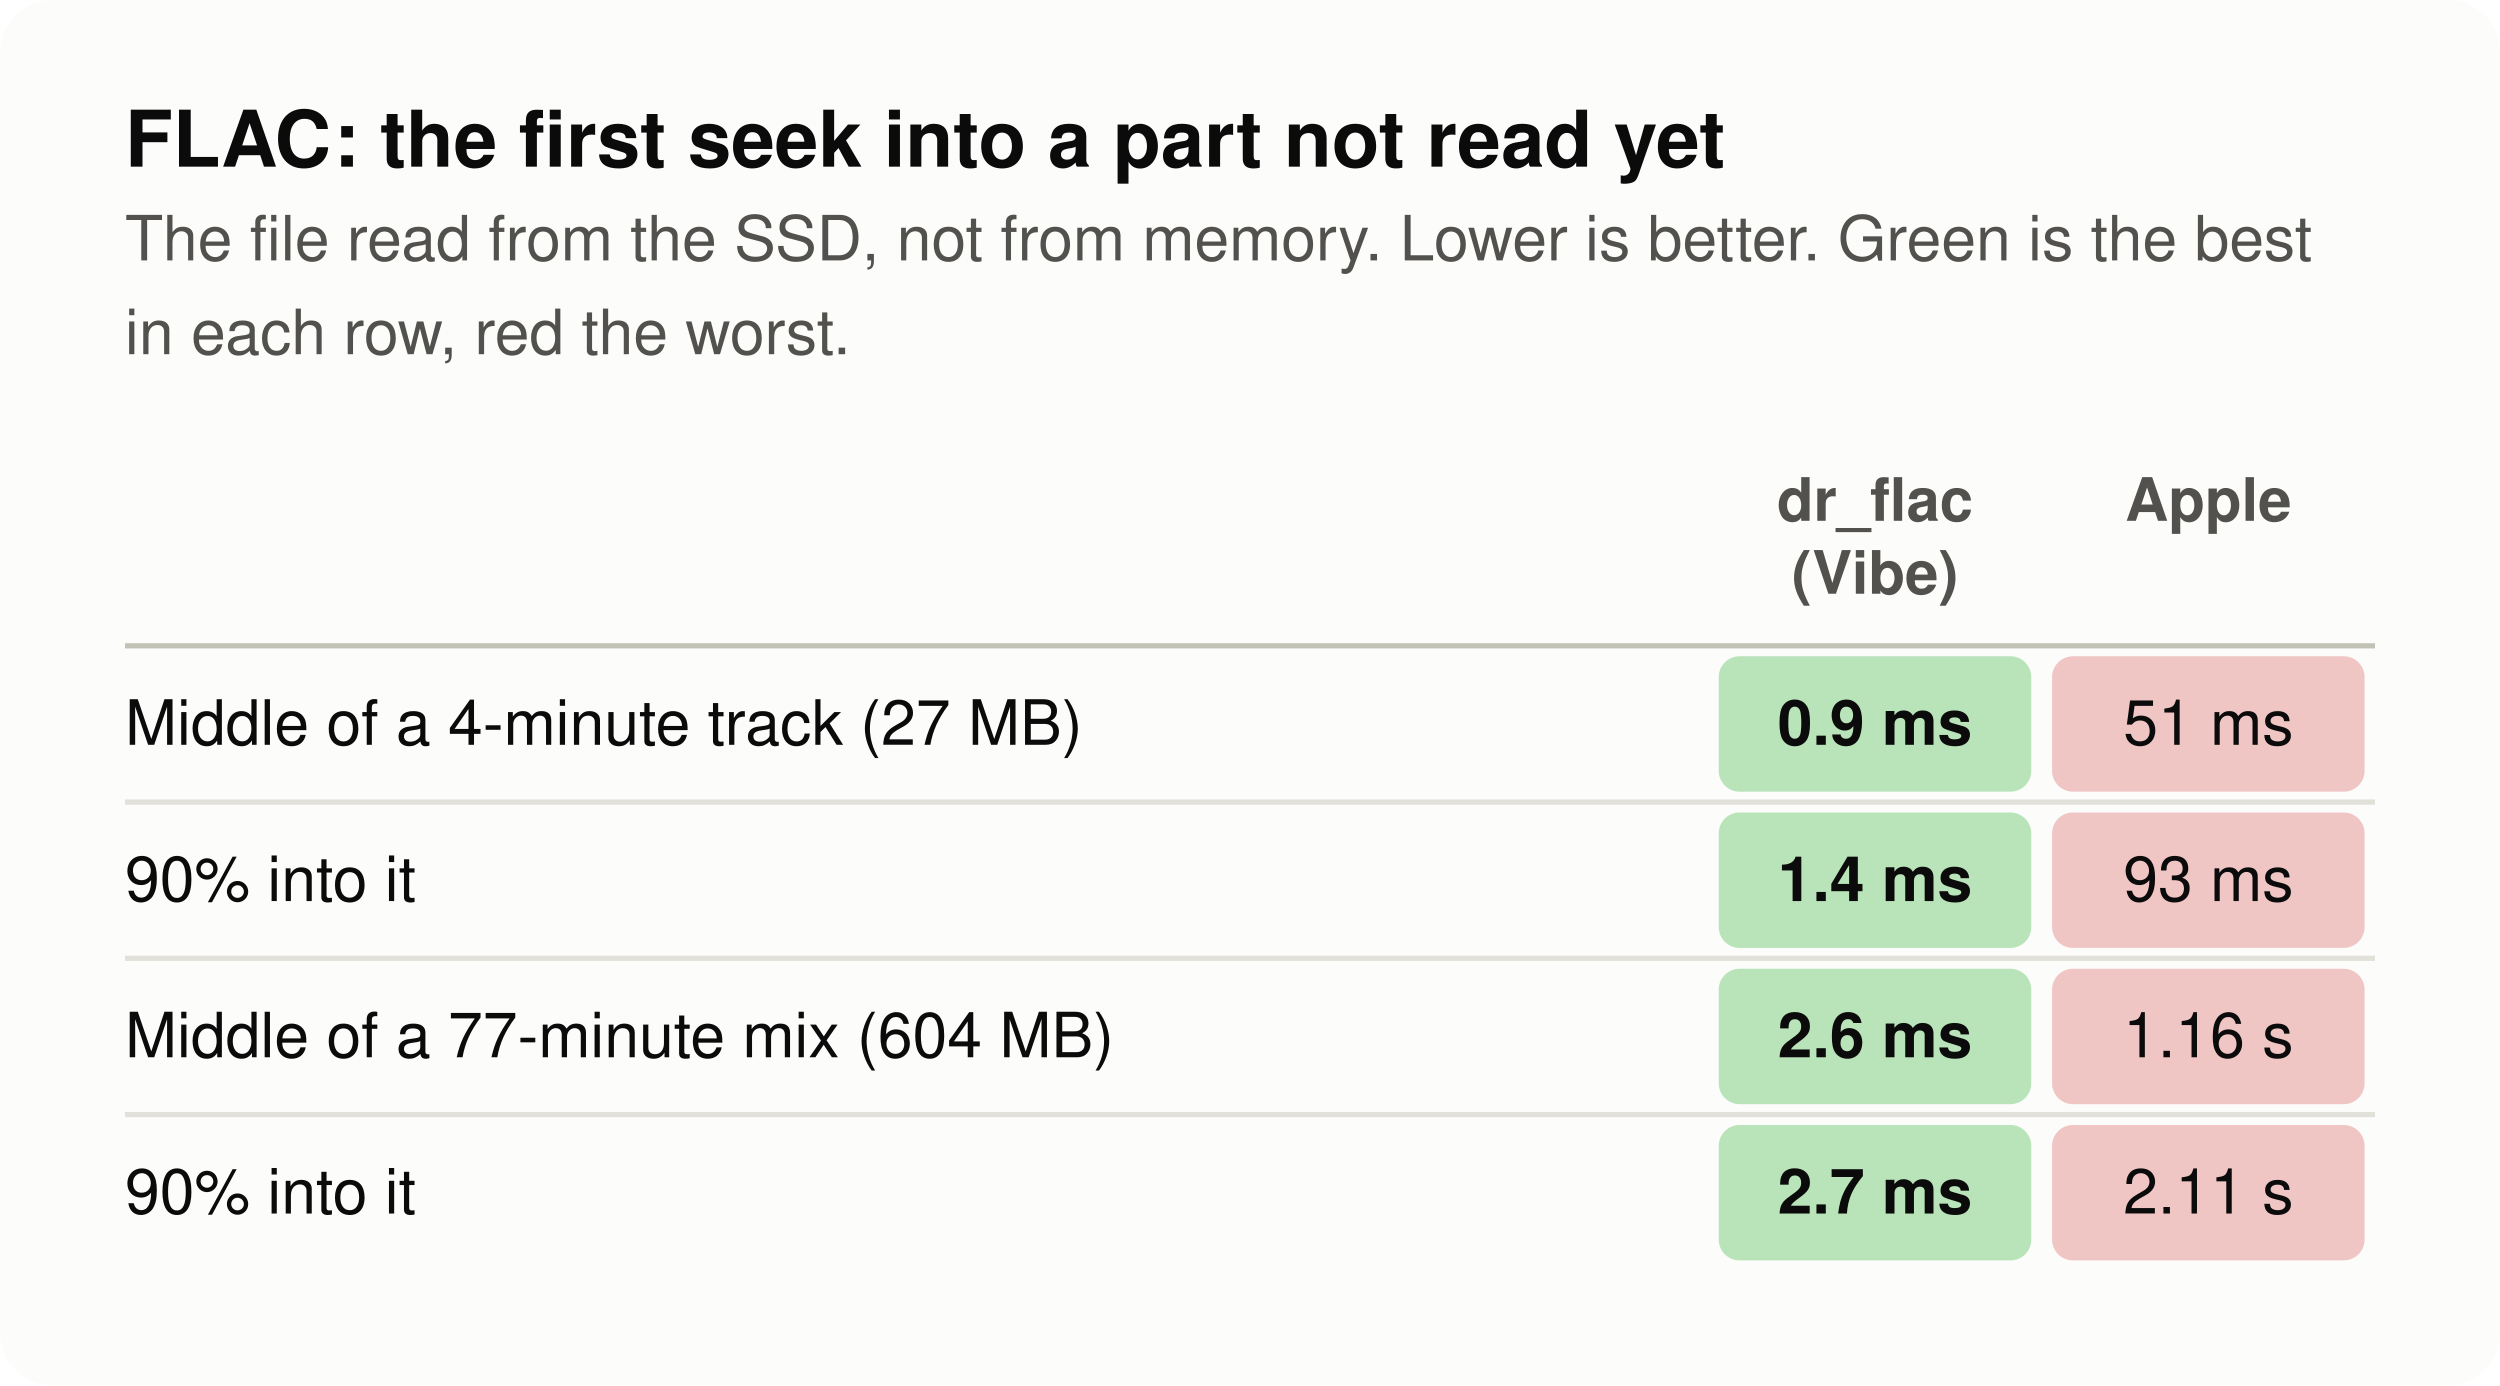
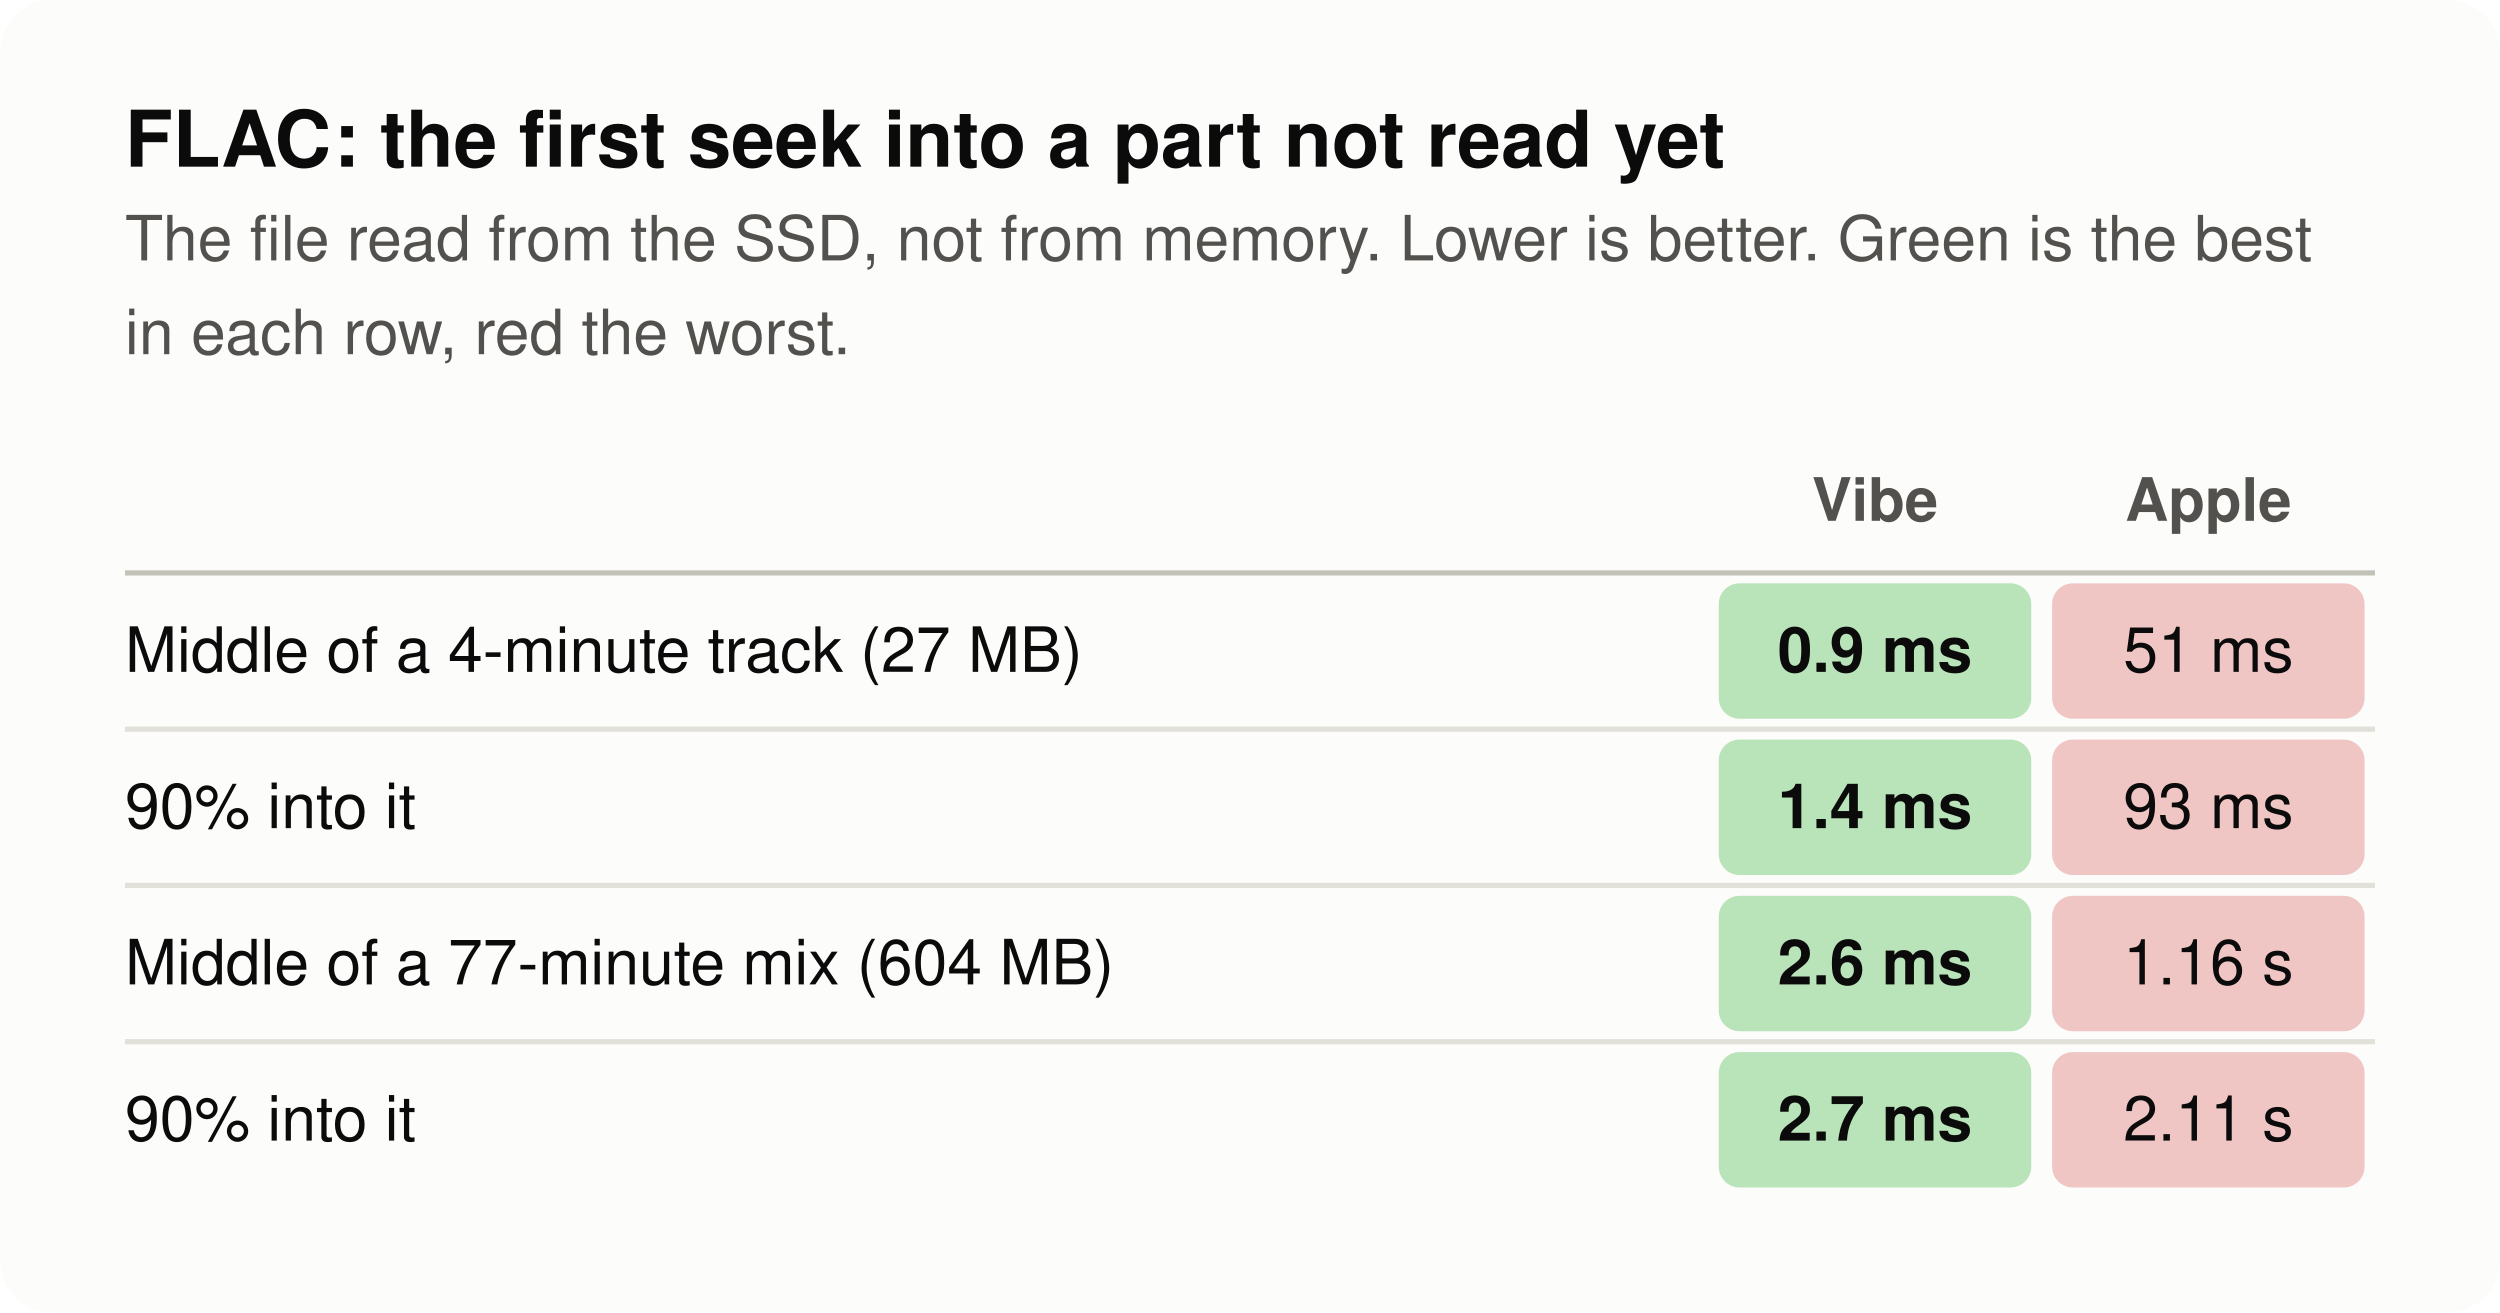
- <svg xmlns="http://www.w3.org/2000/svg" viewBox="0 0 480 266" width="480" height="266" font-family="-apple-system,BlinkMacSystemFont,'Segoe UI',Helvetica,Arial,sans-serif" role="img" aria-label="FLAC: the first seek into a part not read yet">
+ <svg xmlns="http://www.w3.org/2000/svg" viewBox="0 0 480 252" width="480" height="252" font-family="-apple-system,BlinkMacSystemFont,'Segoe UI',Helvetica,Arial,sans-serif" role="img" aria-label="FLAC: the first seek into a part not read yet">
  <style>.bg{fill:#fcfcfb}.t{fill:#0b0b0b}.m{fill:#52514e}.q{fill:#898781}.box{fill:#f0efec}.g{stroke:#e1e0d9}.a{stroke:#c3c2b7}.k{stroke:#b9b8b2}.ring{stroke:#fcfcfb}.good1{fill:#ebf6ea}.bad1{fill:#f9eeee}.good2{fill:#ddf0dc}.bad2{fill:#f6e3e2}.good3{fill:#cceacb}.bad3{fill:#f3d5d5}.good4{fill:#b9e3b8}.bad4{fill:#f0c6c5}@media (prefers-color-scheme:dark){.bg{fill:#1a1a19}.t{fill:#f0efec}.m{fill:#c3c2b7}.q{fill:#898781}.box{fill:#262624}.g{stroke:#2c2c2a}.a{stroke:#383835}.k{stroke:#55554f}.ring{stroke:#1a1a19}.good1{fill:#182a17}.bad1{fill:#301e1d}.good2{fill:#173417}.bad2{fill:#3d201f}.good3{fill:#163f15}.bad3{fill:#4b2322}.good4{fill:#154b14}.bad4{fill:#5c2625}}text{font-variant-numeric:tabular-nums}.ln{fill:none;stroke-linejoin:round;stroke-linecap:round}rect.s0,rect.s1,rect.s2,rect.s3,rect.s4,rect.s5,rect.s6,rect.s7,rect.sg{stroke:none}</style>
-   <rect class="bg" width="480" height="266" rx="10" />
+   <rect class="bg" width="480" height="252" rx="10" />
  <text class="t" x="24.0" y="32.0" font-size="15" text-anchor="start" font-weight="600">FLAC: the first seek into a part not read yet</text>
  <text class="m" x="24.0" y="50.0" font-size="12" text-anchor="start">The file read from the SSD, not from memory. Lower is better. Green is the best</text>
  <text class="m" x="24.0" y="68.0" font-size="12" text-anchor="start">in each row, red the worst.</text>
-   <text class="m" x="360.0" y="100.0" font-size="11.5" text-anchor="middle" font-weight="600">dr_flac</text>
-   <text class="m" x="360.0" y="114.0" font-size="11.5" text-anchor="middle" font-weight="600">(Vibe)</text>
+   <text class="m" x="360.0" y="100.0" font-size="11.5" text-anchor="middle" font-weight="600">Vibe</text>
  <text class="m" x="424.0" y="100.0" font-size="11.5" text-anchor="middle" font-weight="600">Apple</text>
-   <line class="a" x1="24.0" y1="124.0" x2="456.0" y2="124.0" stroke-width="1" />
-   <text class="t" x="24.0" y="143.0" font-size="12" text-anchor="start">Middle of a 4-minute track (27 MB)</text>
-   <rect class="good4" x="330.0" y="126.0" width="60.0" height="26" rx="4" />
-   <text class="t" x="360.0" y="143.0" font-size="12" text-anchor="middle" font-weight="650">0.9 ms</text>
-   <rect class="bad4" x="394.0" y="126.0" width="60.0" height="26" rx="4" />
-   <text class="t" x="424.0" y="143.0" font-size="12" text-anchor="middle">51 ms</text>
-   <line class="g" x1="24.0" y1="154.0" x2="456.0" y2="154.0" stroke-width="1" />
-   <text class="t" x="24.0" y="173.0" font-size="12" text-anchor="start">90% into it</text>
-   <rect class="good4" x="330.0" y="156.0" width="60.0" height="26" rx="4" />
-   <text class="t" x="360.0" y="173.0" font-size="12" text-anchor="middle" font-weight="650">1.4 ms</text>
-   <rect class="bad4" x="394.0" y="156.0" width="60.0" height="26" rx="4" />
-   <text class="t" x="424.0" y="173.0" font-size="12" text-anchor="middle">93 ms</text>
-   <line class="g" x1="24.0" y1="184.0" x2="456.0" y2="184.0" stroke-width="1" />
-   <text class="t" x="24.0" y="203.0" font-size="12" text-anchor="start">Middle of a 77-minute mix (604 MB)</text>
-   <rect class="good4" x="330.0" y="186.0" width="60.0" height="26" rx="4" />
-   <text class="t" x="360.0" y="203.0" font-size="12" text-anchor="middle" font-weight="650">2.6 ms</text>
-   <rect class="bad4" x="394.0" y="186.0" width="60.0" height="26" rx="4" />
-   <text class="t" x="424.0" y="203.0" font-size="12" text-anchor="middle">1.16 s</text>
-   <line class="g" x1="24.0" y1="214.0" x2="456.0" y2="214.0" stroke-width="1" />
-   <text class="t" x="24.0" y="233.0" font-size="12" text-anchor="start">90% into it</text>
-   <rect class="good4" x="330.0" y="216.0" width="60.0" height="26" rx="4" />
-   <text class="t" x="360.0" y="233.0" font-size="12" text-anchor="middle" font-weight="650">2.7 ms</text>
-   <rect class="bad4" x="394.0" y="216.0" width="60.0" height="26" rx="4" />
-   <text class="t" x="424.0" y="233.0" font-size="12" text-anchor="middle">2.11 s</text>
+   <line class="a" x1="24.0" y1="110.0" x2="456.0" y2="110.0" stroke-width="1" />
+   <text class="t" x="24.0" y="129.0" font-size="12" text-anchor="start">Middle of a 4-minute track (27 MB)</text>
+   <rect class="good4" x="330.0" y="112.0" width="60.0" height="26" rx="4" />
+   <text class="t" x="360.0" y="129.0" font-size="12" text-anchor="middle" font-weight="650">0.9 ms</text>
+   <rect class="bad4" x="394.0" y="112.0" width="60.0" height="26" rx="4" />
+   <text class="t" x="424.0" y="129.0" font-size="12" text-anchor="middle">51 ms</text>
+   <line class="g" x1="24.0" y1="140.0" x2="456.0" y2="140.0" stroke-width="1" />
+   <text class="t" x="24.0" y="159.0" font-size="12" text-anchor="start">90% into it</text>
+   <rect class="good4" x="330.0" y="142.0" width="60.0" height="26" rx="4" />
+   <text class="t" x="360.0" y="159.0" font-size="12" text-anchor="middle" font-weight="650">1.4 ms</text>
+   <rect class="bad4" x="394.0" y="142.0" width="60.0" height="26" rx="4" />
+   <text class="t" x="424.0" y="159.0" font-size="12" text-anchor="middle">93 ms</text>
+   <line class="g" x1="24.0" y1="170.0" x2="456.0" y2="170.0" stroke-width="1" />
+   <text class="t" x="24.0" y="189.0" font-size="12" text-anchor="start">Middle of a 77-minute mix (604 MB)</text>
+   <rect class="good4" x="330.0" y="172.0" width="60.0" height="26" rx="4" />
+   <text class="t" x="360.0" y="189.0" font-size="12" text-anchor="middle" font-weight="650">2.6 ms</text>
+   <rect class="bad4" x="394.0" y="172.0" width="60.0" height="26" rx="4" />
+   <text class="t" x="424.0" y="189.0" font-size="12" text-anchor="middle">1.16 s</text>
+   <line class="g" x1="24.0" y1="200.0" x2="456.0" y2="200.0" stroke-width="1" />
+   <text class="t" x="24.0" y="219.0" font-size="12" text-anchor="start">90% into it</text>
+   <rect class="good4" x="330.0" y="202.0" width="60.0" height="26" rx="4" />
+   <text class="t" x="360.0" y="219.0" font-size="12" text-anchor="middle" font-weight="650">2.7 ms</text>
+   <rect class="bad4" x="394.0" y="202.0" width="60.0" height="26" rx="4" />
+   <text class="t" x="424.0" y="219.0" font-size="12" text-anchor="middle">2.11 s</text>
</svg>
